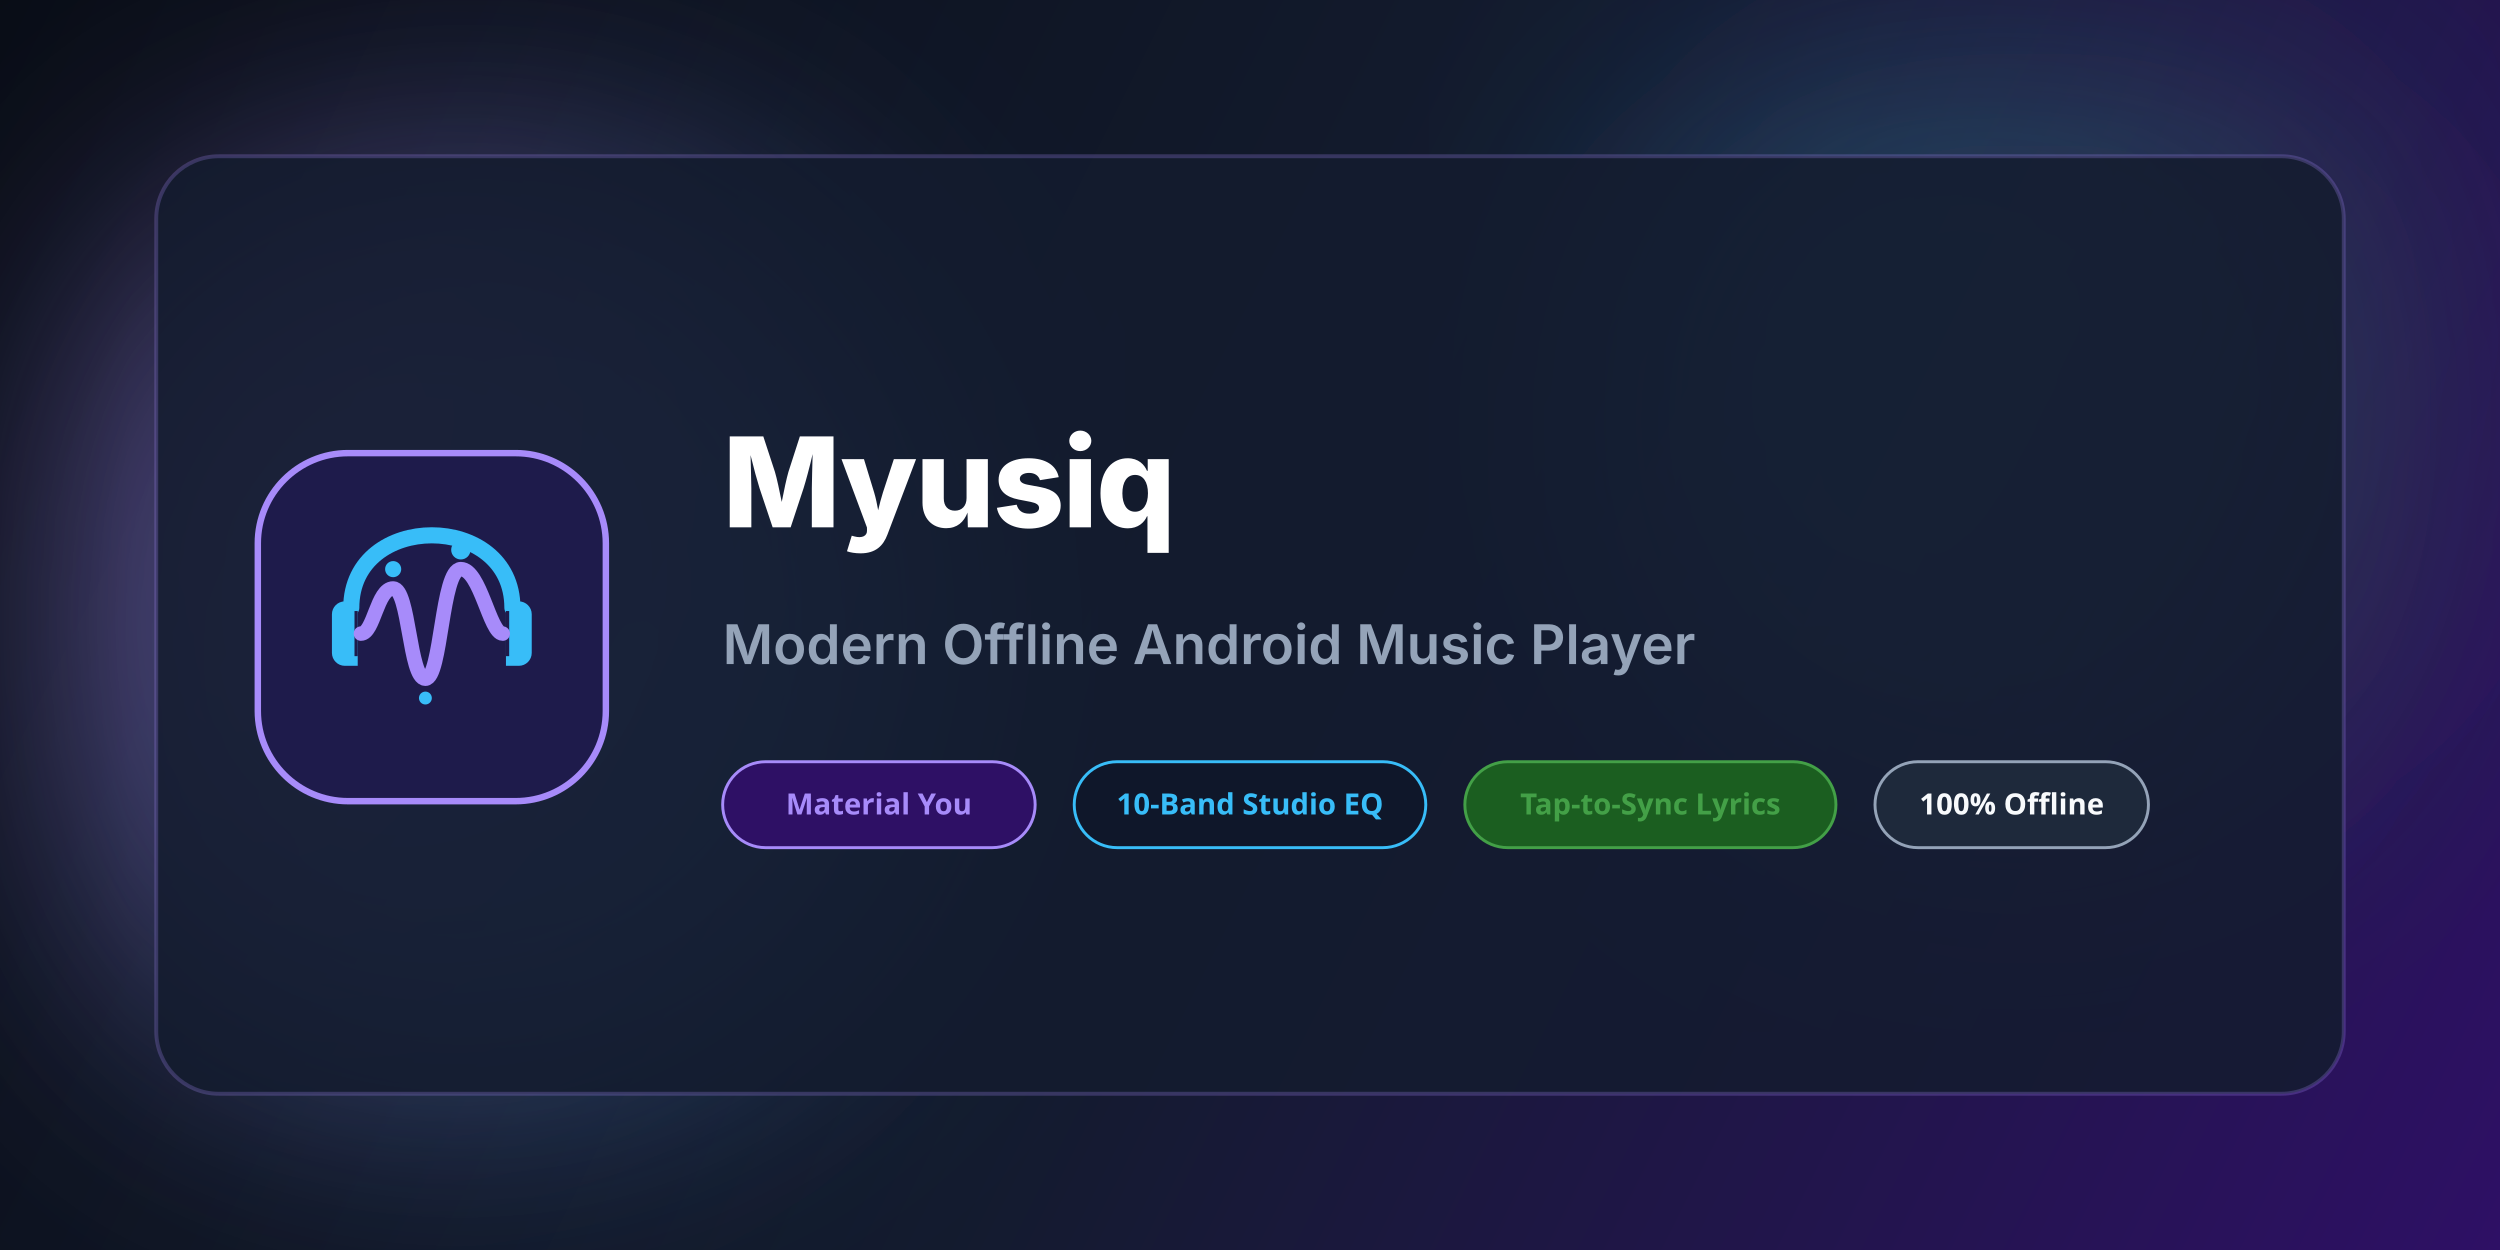
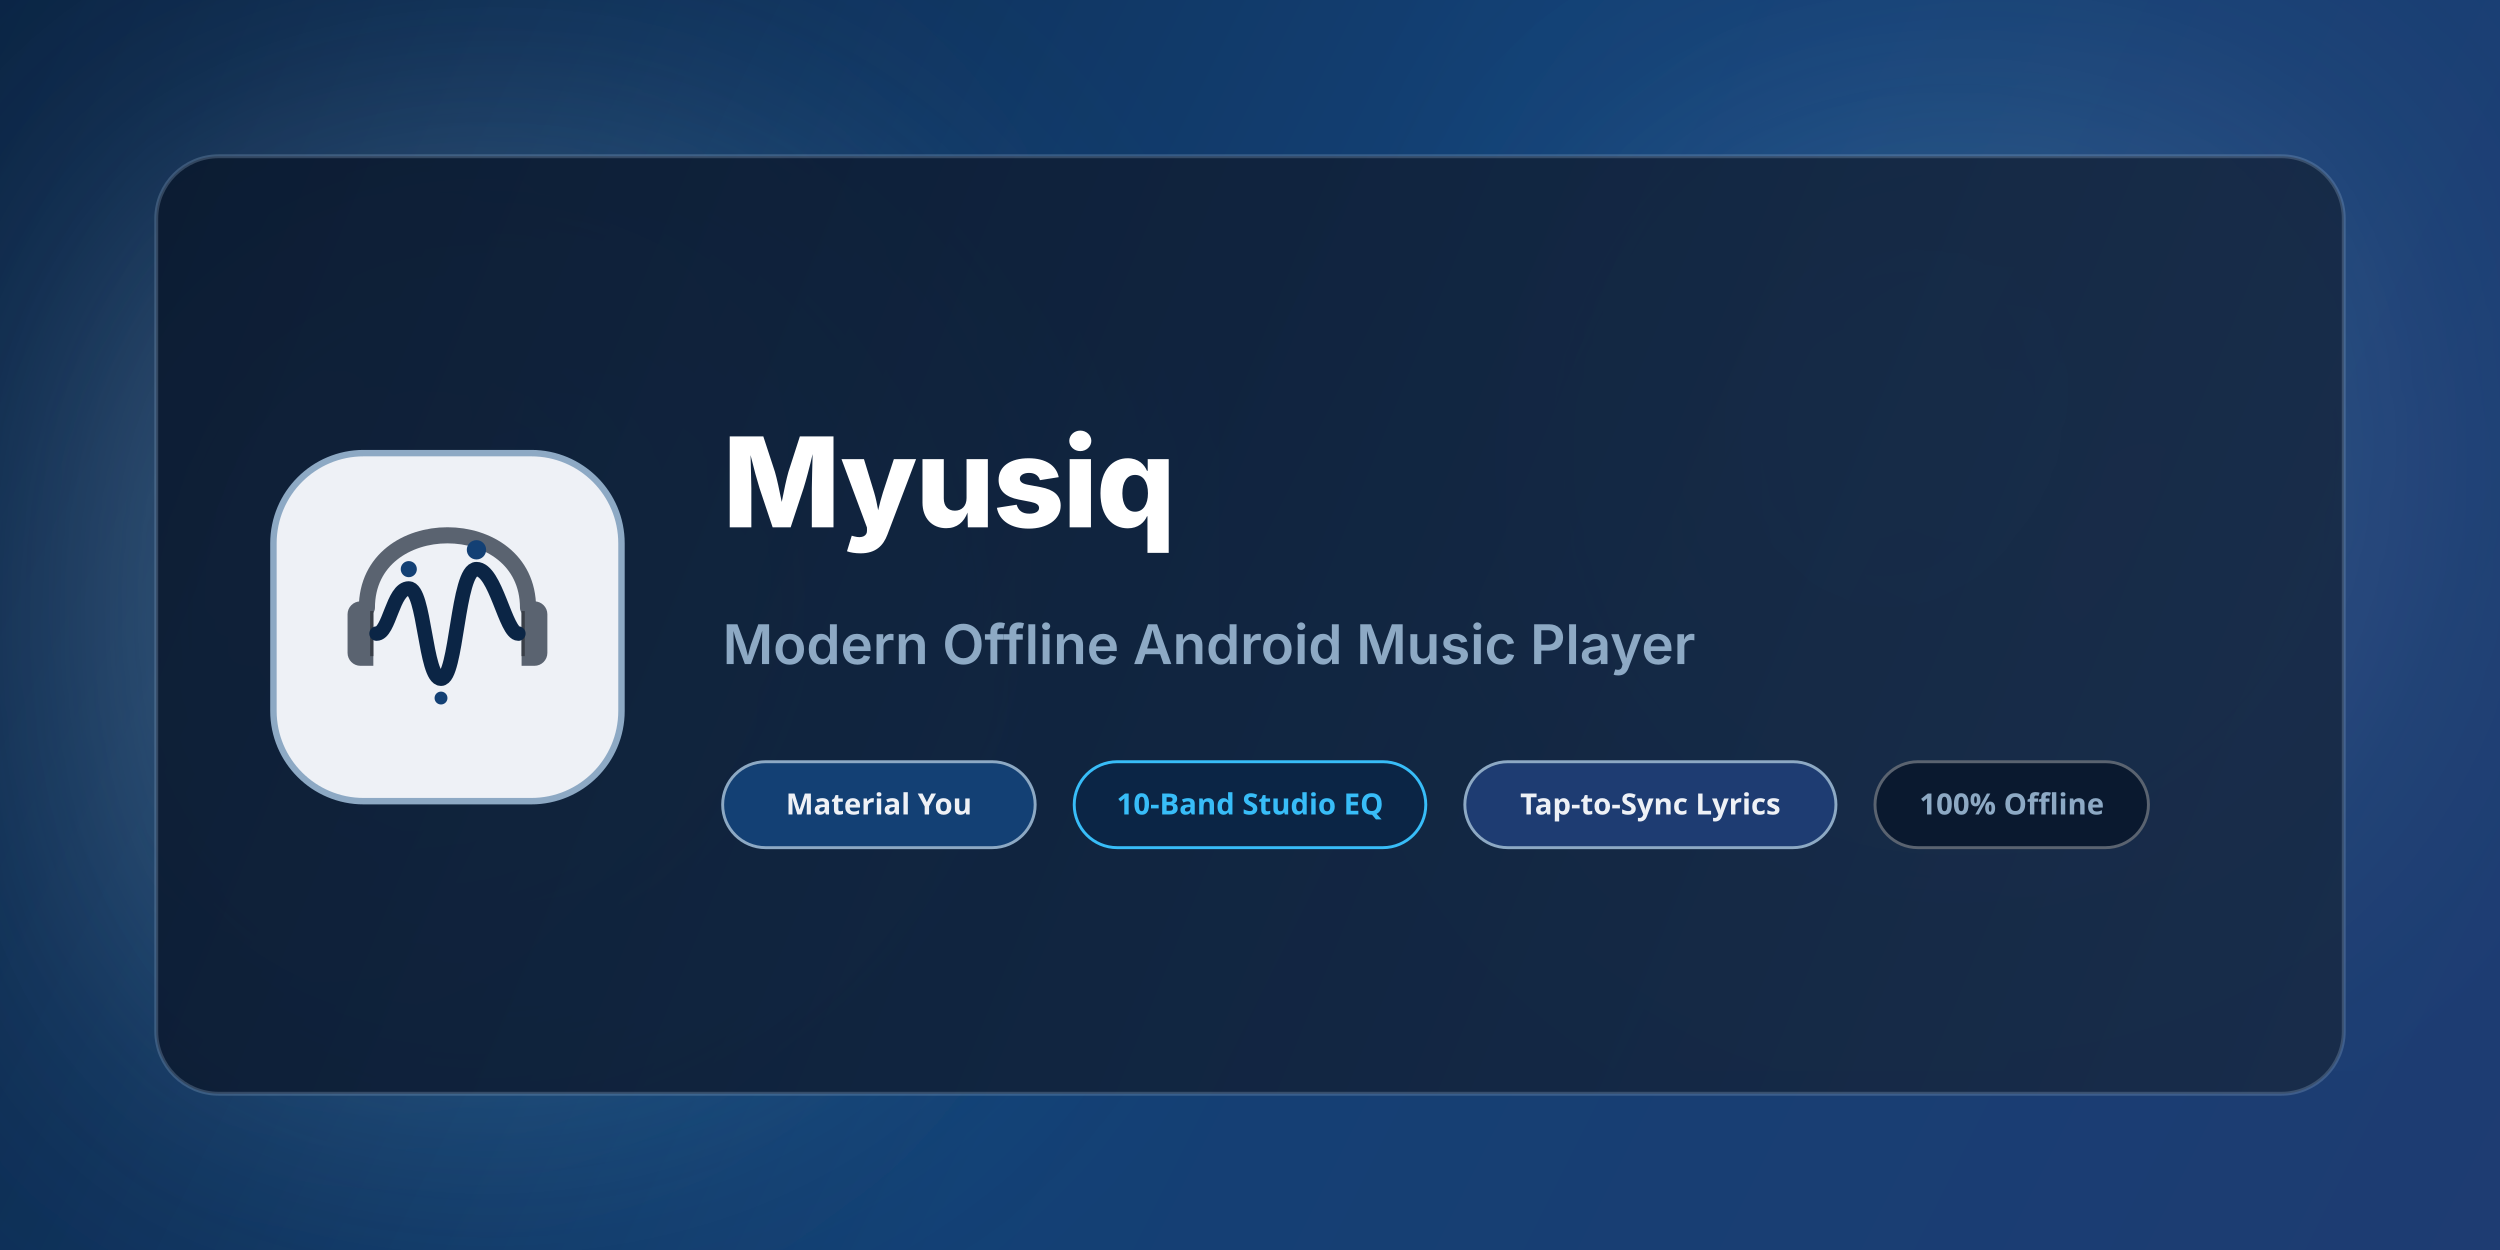
<svg xmlns="http://www.w3.org/2000/svg" width="1280" height="640" viewBox="0 0 1280 640" fill="none">
  <defs>
-     <linearGradient id="bg" x1="0" y1="0" x2="1280" y2="640" gradientUnits="userSpaceOnUse">
-       <stop offset="0%" stop-color="#090D16" />
-       <stop offset="50%" stop-color="#131B2E" />
-       <stop offset="100%" stop-color="#2E1065" />
+     <linearGradient id="bannerBg" x1="0" y1="0" x2="1280" y2="640" gradientUnits="userSpaceOnUse">
+       <stop offset="0%" stop-color="#0B2545" />
+       <stop offset="50%" stop-color="#134074" />
+       <stop offset="100%" stop-color="#1E3C72" />
    </linearGradient>
-     <linearGradient id="glow" x1="200" y1="100" x2="1080" y2="540" gradientUnits="userSpaceOnUse">
-       <stop offset="0%" stop-color="#A78BFA" stop-opacity="0.4" />
-       <stop offset="50%" stop-color="#38BDF8" stop-opacity="0.3" />
-       <stop offset="100%" stop-color="#43A047" stop-opacity="0.2" />
+     <linearGradient id="cardBg" x1="100" y1="100" x2="1180" y2="540" gradientUnits="userSpaceOnUse">
+       <stop offset="0%" stop-color="#0A192F" stop-opacity="0.9" />
+       <stop offset="100%" stop-color="#172A45" stop-opacity="0.9" />
    </linearGradient>
-     <filter id="blur" x="-20%" y="-20%" width="140%" height="140%">
-       <feGaussianBlur stdDeviation="70" />
+     <linearGradient id="accentGlow" x1="200" y1="100" x2="1080" y2="540" gradientUnits="userSpaceOnUse">
+       <stop offset="0%" stop-color="#8DA9C4" stop-opacity="0.3" />
+       <stop offset="50%" stop-color="#38BDF8" stop-opacity="0.2" />
+       <stop offset="100%" stop-color="#EEF1F6" stop-opacity="0.1" />
+     </linearGradient>
+     <filter id="blurFilter" x="-20%" y="-20%" width="140%" height="140%">
+       <feGaussianBlur stdDeviation="80" />
    </filter>
  </defs>
-   <rect width="1280" height="640" fill="url(#bg)" />
-   <circle cx="240" cy="320" r="240" fill="url(#glow)" filter="url(#blur)" />
-   <circle cx="1040" cy="220" r="220" fill="url(#glow)" filter="url(#blur)" />
-   <rect x="80" y="80" width="1120" height="480" rx="32" fill="#131B2E" fill-opacity="0.85" stroke="rgba(167, 139, 250, 0.25)" stroke-width="2" />
-   <g transform="translate(132, 232) scale(1.65)">
-     <rect width="108" height="108" rx="28" fill="#1E1B4B" stroke="#A78BFA" stroke-width="2" />
-     <path d="M 29 48 C 29 18 79 18 79 48" stroke="#38BDF8" stroke-width="5" stroke-linecap="round" />
-     <path d="M 27 46 H 31 V 66 H 27 C 24.8 66 23 64.2 23 62 V 50 C 23 47.8 24.8 46 27 46 Z" fill="#38BDF8" />
-     <rect x="30" y="49" width="1" height="14" fill="#1E1B4B" />
-     <path d="M 77 46 H 81 C 83.2 46 85 47.8 85 50 V 62 C 85 64.2 83.2 66 81 66 H 77 V 46 Z" fill="#38BDF8" />
-     <rect x="77" y="49" width="1" height="14" fill="#1E1B4B" />
-     <path d="M 32 56 C 36 56 37 42 42 42 C 47 42 47 70 52 70 C 57 70 57 36 63 36 C 69 36 72 56 76 56" stroke="#A78BFA" stroke-width="4.5" stroke-linecap="round" stroke-linejoin="round" />
-     <circle cx="42" cy="36" r="2.5" fill="#38BDF8" />
-     <circle cx="52" cy="76" r="2" fill="#38BDF8" />
-     <circle cx="63" cy="30" r="3" fill="#38BDF8" />
+   <rect width="1280" height="640" fill="url(#bannerBg)" />
+   <circle cx="260" cy="320" r="260" fill="url(#accentGlow)" filter="url(#blurFilter)" />
+   <circle cx="1020" cy="240" r="220" fill="url(#accentGlow)" filter="url(#blurFilter)" />
+   <rect x="80" y="80" width="1120" height="480" rx="32" fill="url(#cardBg)" stroke="rgba(141, 169, 196, 0.3)" stroke-width="2" />
+   <g transform="translate(140, 232) scale(1.65)">
+     <rect width="108" height="108" rx="28" fill="#EEF1F6" stroke="#8DA9C4" stroke-width="2" />
+     <path d="M 29 48 C 29 18 79 18 79 48" stroke="#5A6370" stroke-width="5" stroke-linecap="round" />
+     <path d="M 27 46 H 31 V 66 H 27 C 24.8 66 23 64.2 23 62 V 50 C 23 47.8 24.8 46 27 46 Z" fill="#5A6370" />
+     <rect x="30" y="49" width="1" height="14" fill="#3A3F47" />
+     <path d="M 77 46 H 81 C 83.2 46 85 47.8 85 50 V 62 C 85 64.2 83.2 66 81 66 H 77 V 46 Z" fill="#5A6370" />
+     <rect x="77" y="49" width="1" height="14" fill="#3A3F47" />
+     <path d="M 32 56 C 36 56 37 42 42 42 C 47 42 47 70 52 70 C 57 70 57 36 63 36 C 69 36 72 56 76 56" stroke="#0B2545" stroke-width="4.5" stroke-linecap="round" stroke-linejoin="round" />
+     <circle cx="42" cy="36" r="2.5" fill="#134074" />
+     <circle cx="52" cy="76" r="2" fill="#134074" />
+     <circle cx="63" cy="30" r="3" fill="#134074" />
  </g>
  <text x="370" y="270" font-family="system-ui, -apple-system, sans-serif" font-weight="800" font-size="64" fill="#FFFFFF" letter-spacing="-1px">Myusiq</text>
-   <text x="370" y="340" font-family="system-ui, -apple-system, sans-serif" font-weight="600" font-size="28" fill="#94A3B8">Modern Offline Android Music Player</text>
+   <text x="370" y="340" font-family="system-ui, -apple-system, sans-serif" font-weight="600" font-size="28" fill="#8DA9C4">Modern Offline Android Music Player</text>
  <g transform="translate(370, 390)">
-     <rect x="0" y="0" width="160" height="44" rx="22" fill="#2E1065" stroke="#A78BFA" stroke-width="1.5" />
-     <text x="80" y="27" font-family="system-ui, sans-serif" font-weight="700" font-size="15" fill="#A78BFA" text-anchor="middle">Material You</text>
-     <rect x="180" y="0" width="180" height="44" rx="22" fill="#0F172A" stroke="#38BDF8" stroke-width="1.5" />
+     <rect x="0" y="0" width="160" height="44" rx="22" fill="#134074" stroke="#8DA9C4" stroke-width="1.5" />
+     <text x="80" y="27" font-family="system-ui, sans-serif" font-weight="700" font-size="15" fill="#EEF1F6" text-anchor="middle">Material You</text>
+     <rect x="180" y="0" width="180" height="44" rx="22" fill="#0B2545" stroke="#38BDF8" stroke-width="1.5" />
    <text x="270" y="27" font-family="system-ui, sans-serif" font-weight="700" font-size="15" fill="#38BDF8" text-anchor="middle">10-Band Studio EQ</text>
-     <rect x="380" y="0" width="190" height="44" rx="22" fill="#1B5E20" stroke="#43A047" stroke-width="1.5" />
-     <text x="475" y="27" font-family="system-ui, sans-serif" font-weight="700" font-size="15" fill="#43A047" text-anchor="middle">Tap-to-Sync Lyrics</text>
-     <rect x="590" y="0" width="140" height="44" rx="22" fill="#1E293B" stroke="#94A3B8" stroke-width="1.5" />
-     <text x="660" y="27" font-family="system-ui, sans-serif" font-weight="700" font-size="15" fill="#F8FAFC" text-anchor="middle">100% Offline</text>
+     <rect x="380" y="0" width="190" height="44" rx="22" fill="#1E3C72" stroke="#8DA9C4" stroke-width="1.5" />
+     <text x="475" y="27" font-family="system-ui, sans-serif" font-weight="700" font-size="15" fill="#EEF1F6" text-anchor="middle">Tap-to-Sync Lyrics</text>
+     <rect x="590" y="0" width="140" height="44" rx="22" fill="#0A192F" stroke="#5A6370" stroke-width="1.5" />
+     <text x="660" y="27" font-family="system-ui, sans-serif" font-weight="700" font-size="15" fill="#8DA9C4" text-anchor="middle">100% Offline</text>
  </g>
</svg>
